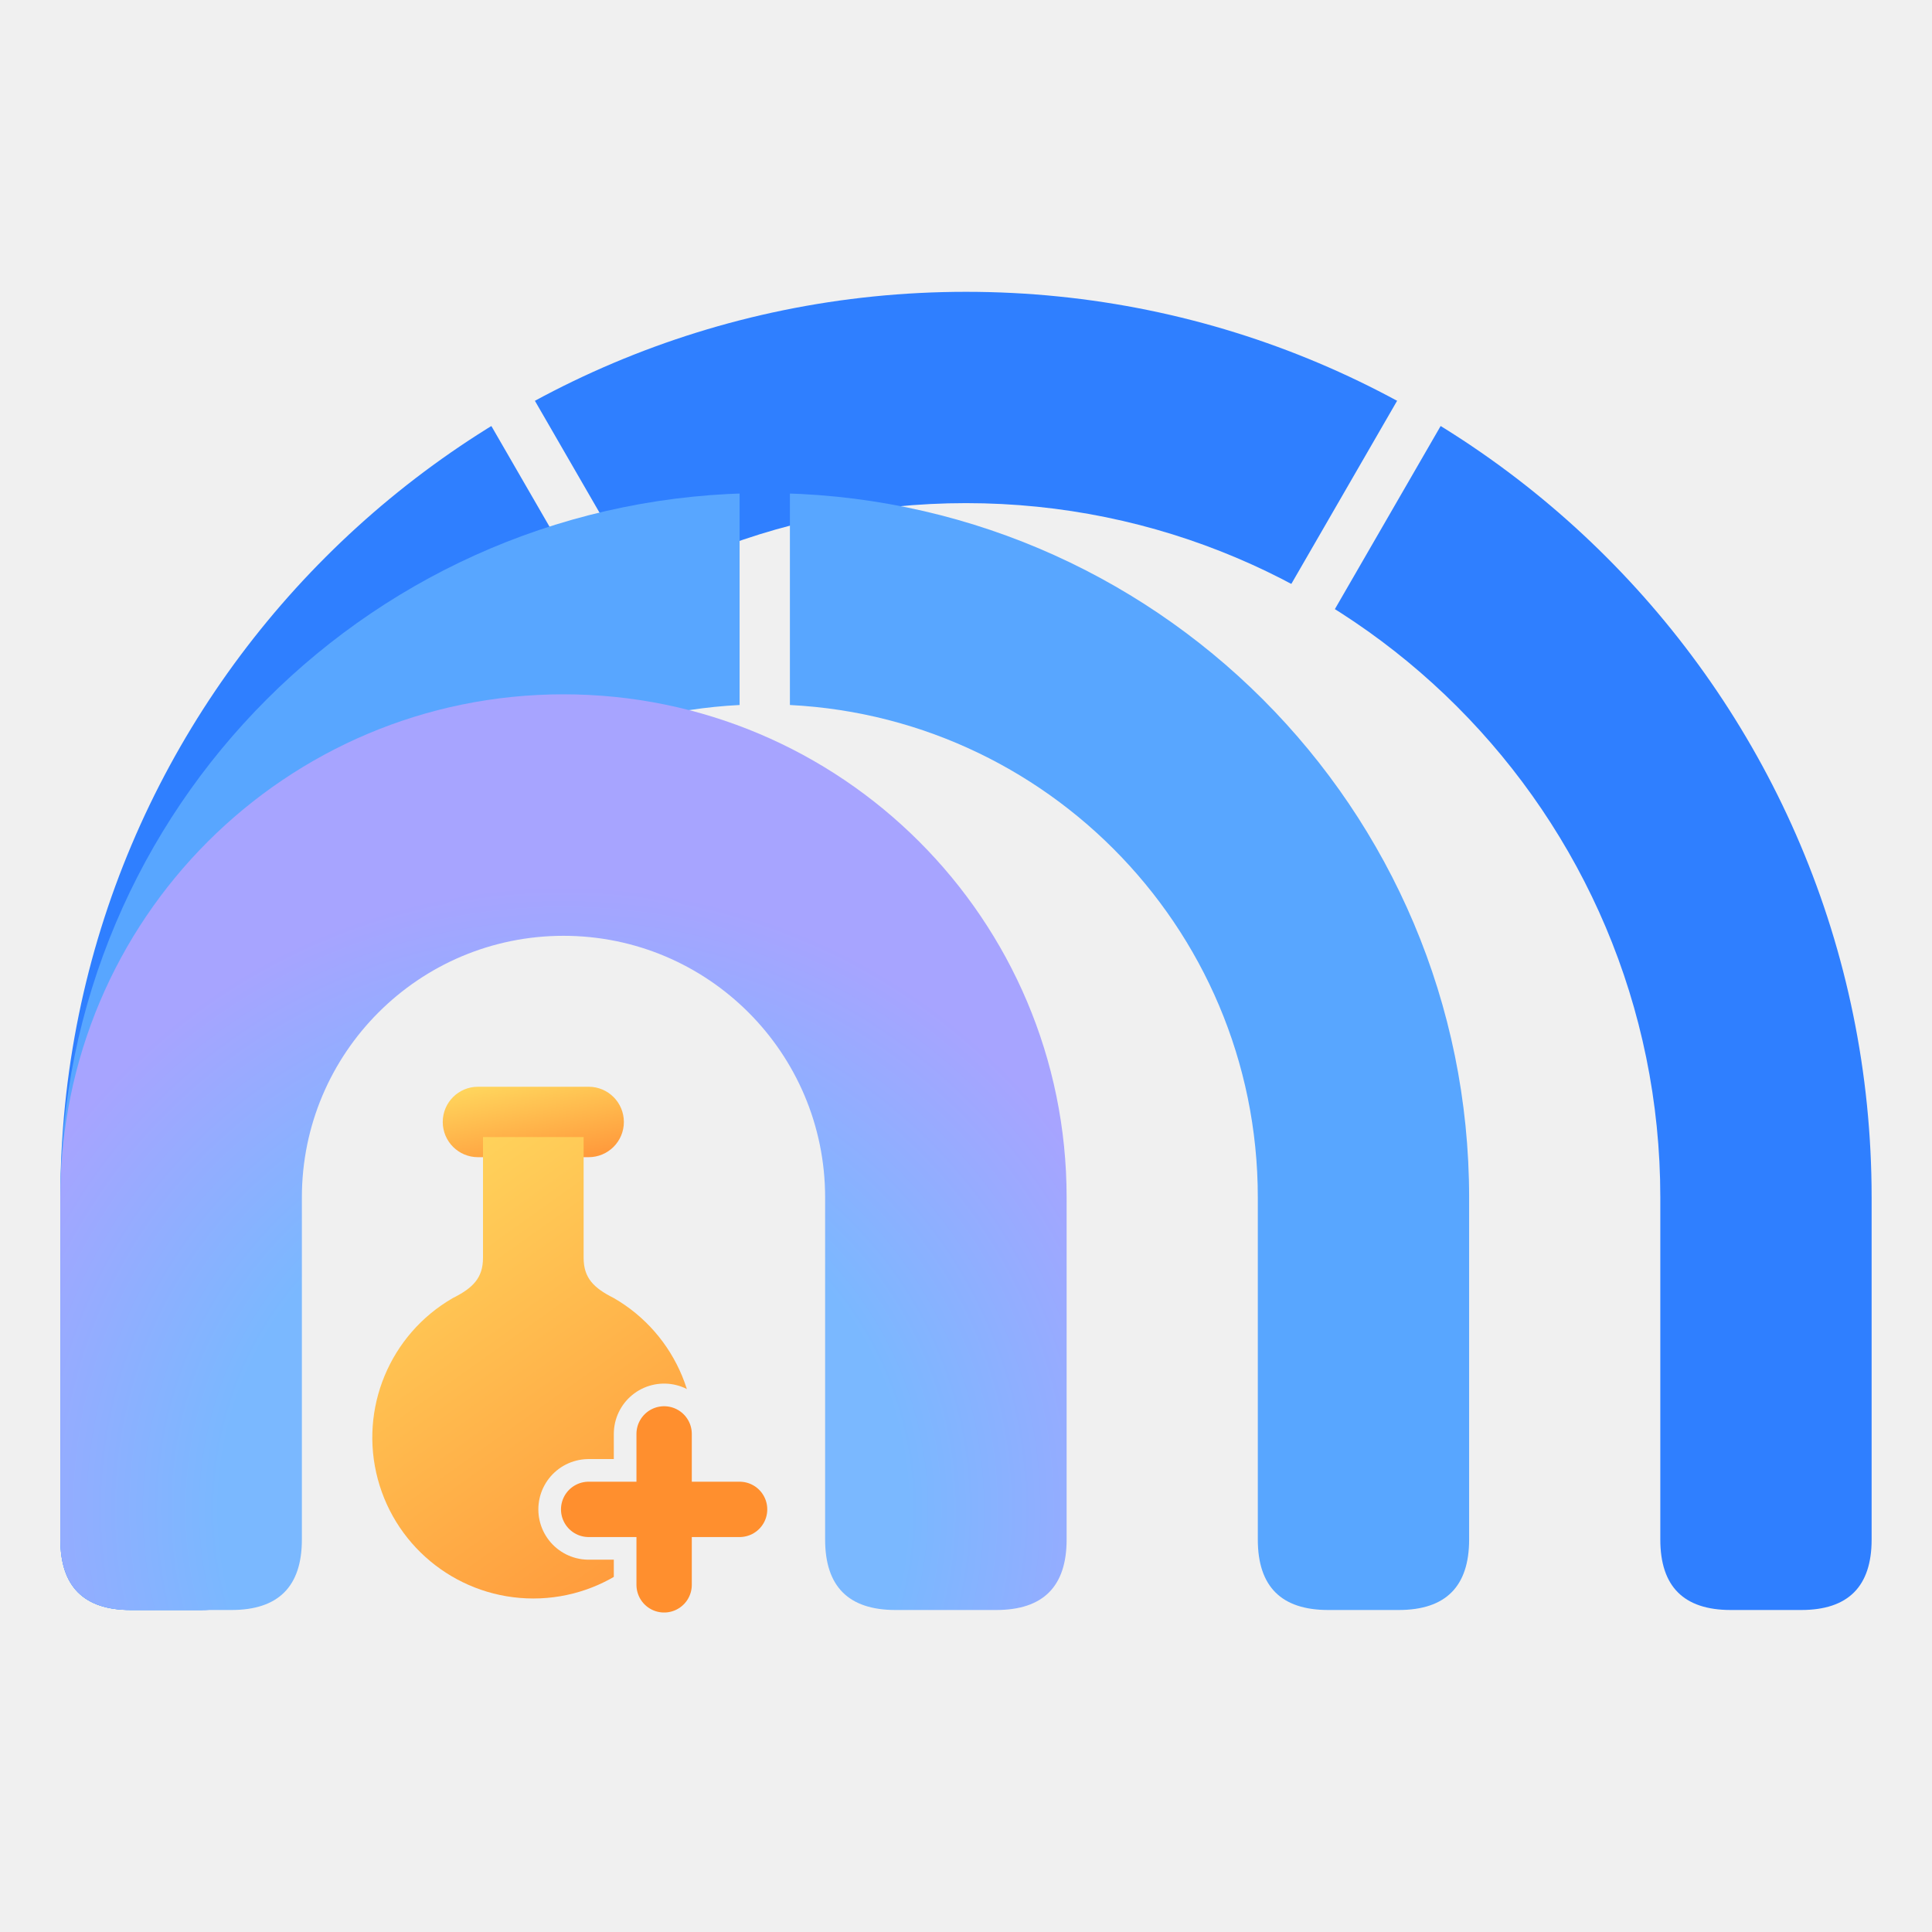
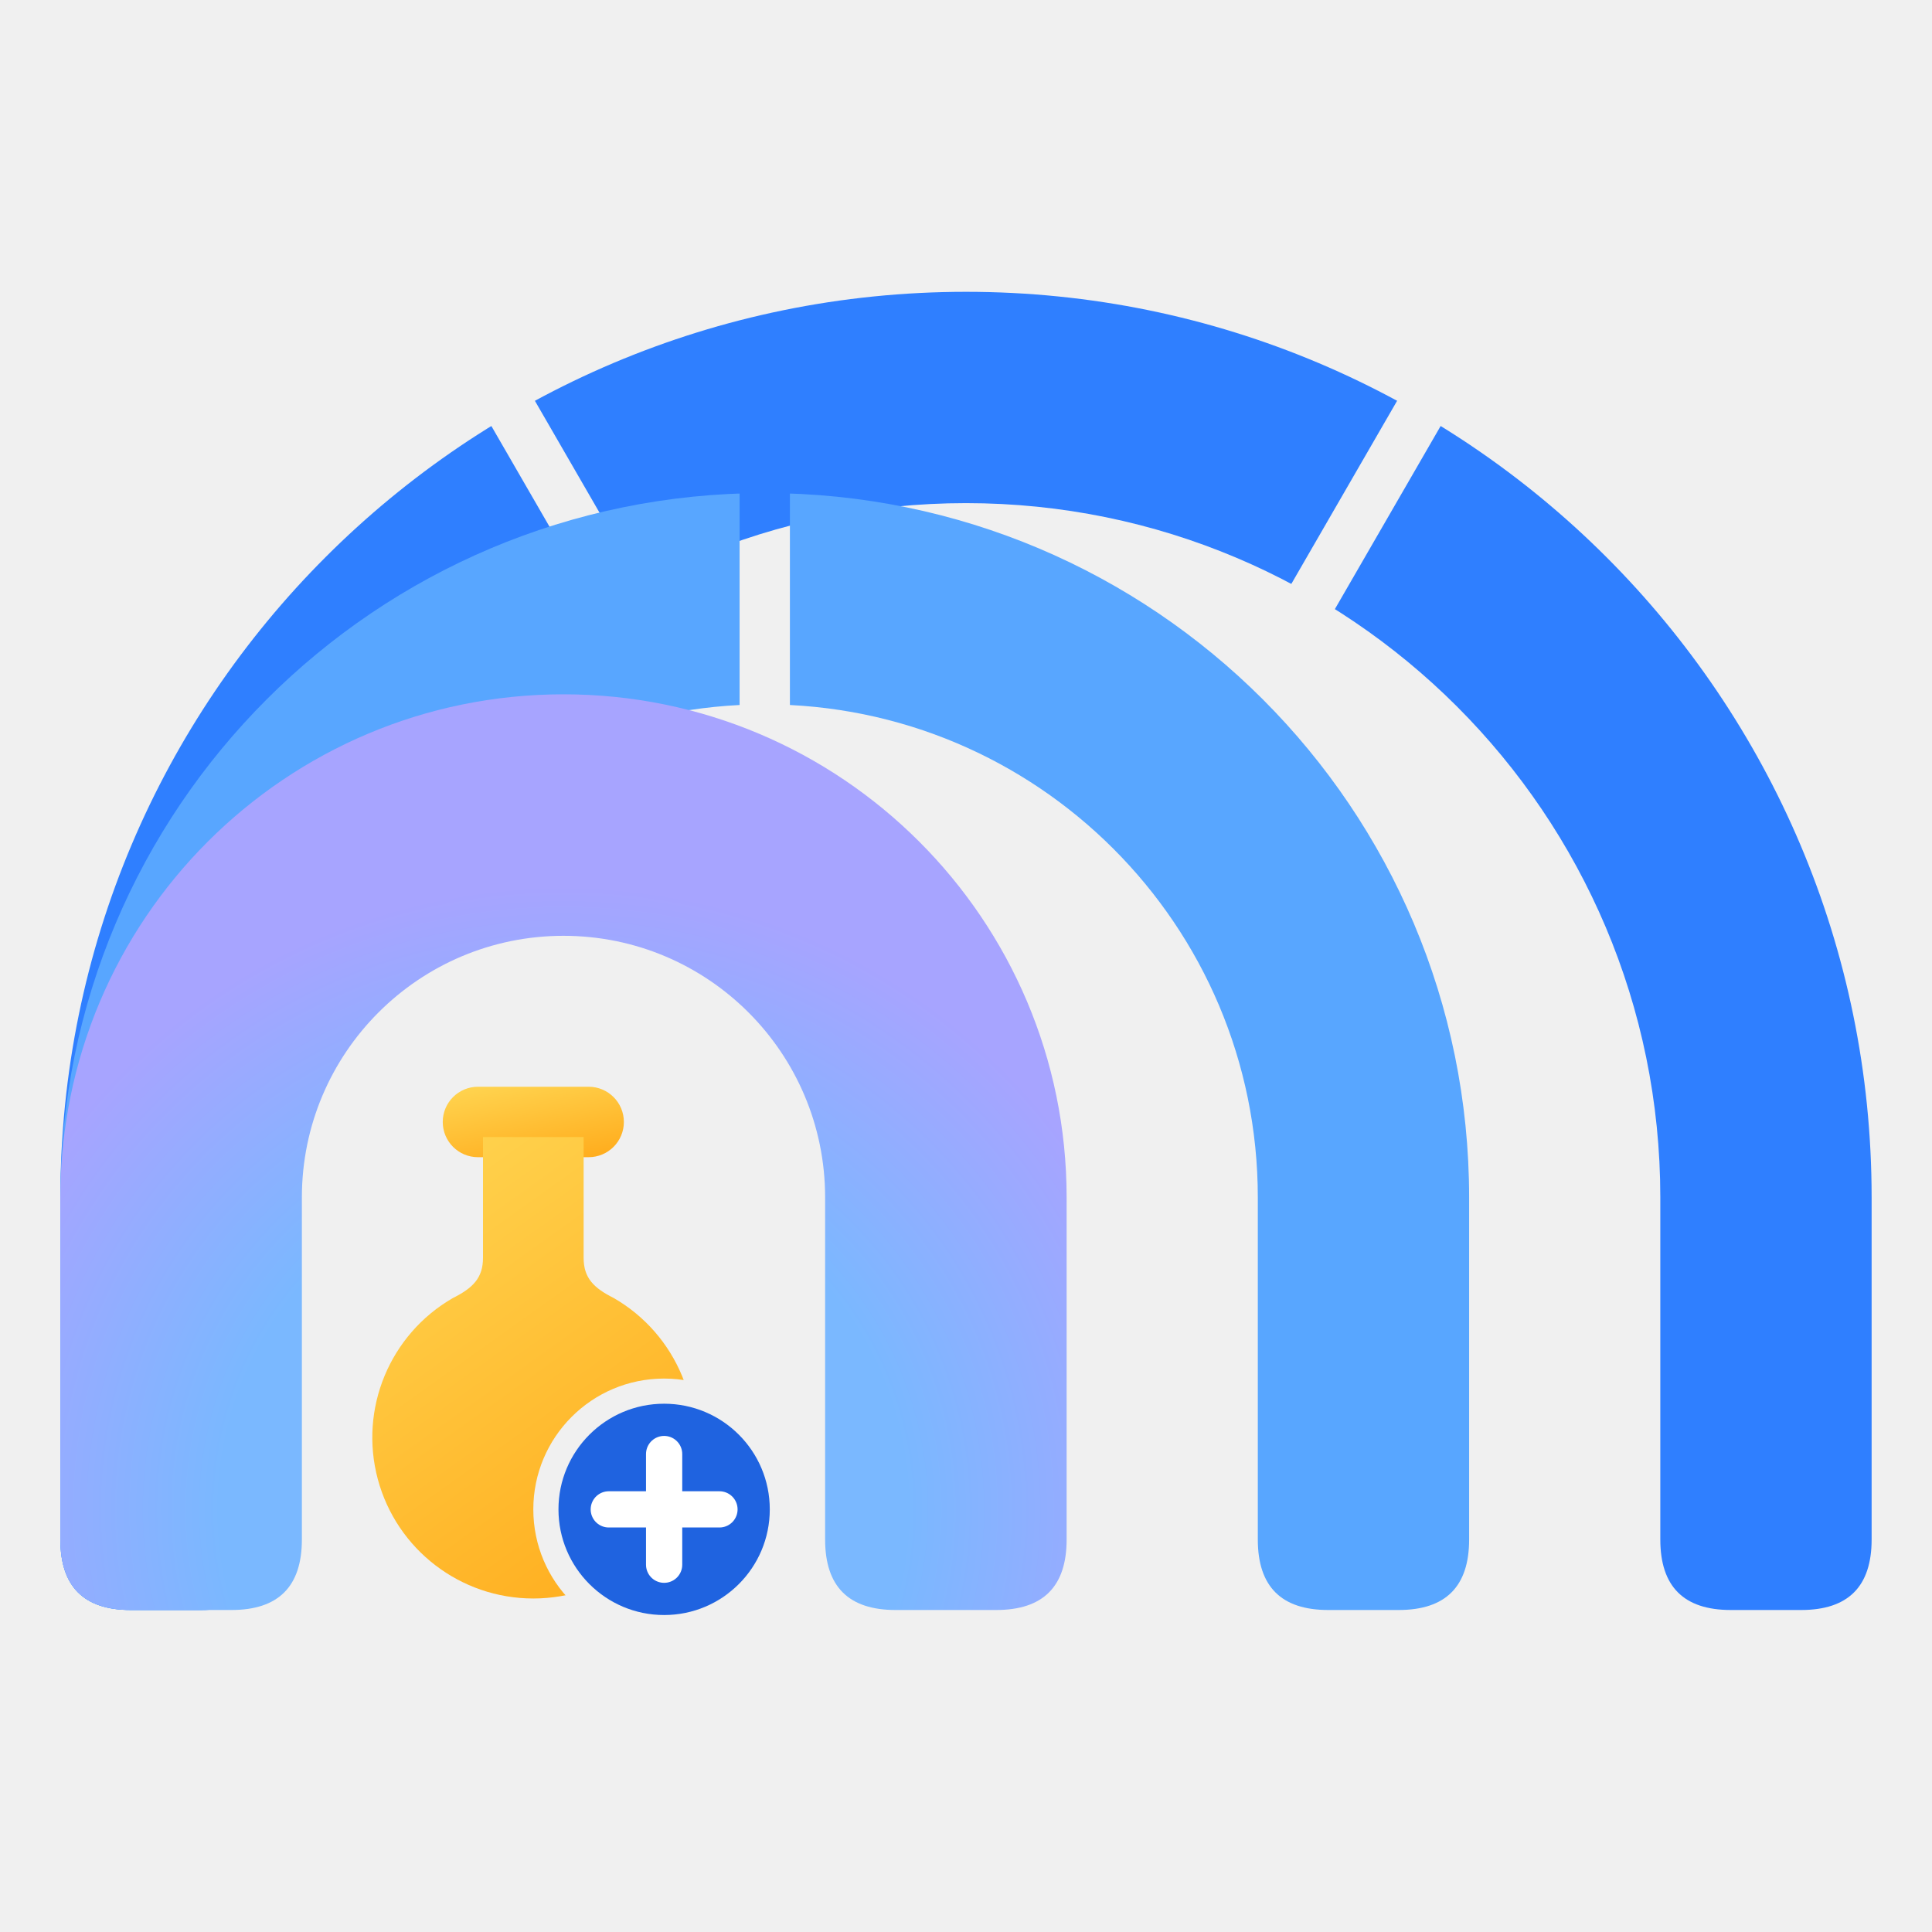
<svg xmlns="http://www.w3.org/2000/svg" viewBox="0 0 192 192">
  <defs>
    <radialGradient id="core" gradientUnits="userSpaceOnUse" cx="56" cy="150" r="62">
      <stop offset="0.55" stop-color="#7AB8FF" />
      <stop offset="1" stop-color="#A7A4FF" />
    </radialGradient>
    <linearGradient id="gold" x1="0.25" y1="0" x2="0.75" y2="1">
-       <stop offset="0" stop-color="#FFD45C" />
-       <stop offset="1" stop-color="#FF9A3C" />
+       <stop offset="0" stop-color="#FFD24D" />
+       <stop offset="1" stop-color="#FFAE1F" />
    </linearGradient>
  </defs>
  <mask id="m0" maskUnits="userSpaceOnUse" x="0" y="0" width="192" height="192">
    <rect width="192" height="192" fill="#fff" />
    <path d="M96 119L144.0 35.9" stroke="#000" stroke-width="5" />
    <path d="M96 119L48.0 35.9" stroke="#000" stroke-width="5" />
  </mask>
  <mask id="m1" maskUnits="userSpaceOnUse" x="0" y="0" width="192" height="192">
    <rect width="192" height="192" fill="#fff" />
    <path d="M76 119L76.0 43.0" stroke="#000" stroke-width="5" />
  </mask>
  <path d="M6 153V119A90 90 0 0 1 186 119V153Q186 160 179 160H172Q165 160 165 153V119A69 69 0 0 0 27 119V153Q27 160 20 160H13Q6 160 6 153Z" fill="#2F7FFF" mask="url(#m0)" />
  <path d="M6 153V119A70 70 0 0 1 146 119V153Q146 160 139 160H132Q125 160 125 153V119A49 49 0 0 0 27 119V153Q27 160 20 160H13Q6 160 6 153Z" fill="#58A6FF" mask="url(#m1)" />
  <path d="M6 153V119A50 50 0 0 1 106 119V153Q106 160 99 160H89Q82 160 82 153V119A26 26 0 0 0 30 119V153Q30 160 23 160H13Q6 160 6 153Z" fill="url(#core)" />
-   <mask id="plus-gap" maskUnits="userSpaceOnUse" x="0" y="0" width="192" height="192">
+   <mask id="badge-gap" maskUnits="userSpaceOnUse" x="0" y="0" width="192" height="192">
    <rect width="192" height="192" fill="#fff" />
-     <path d="M66 142.5V157.5M58.5 150H73.5" stroke="#000" stroke-width="10" stroke-linecap="round" />
+     <circle cx="66" cy="150" r="13" fill="#000" />
  </mask>
-   <g mask="url(#plus-gap)">
+   <g mask="url(#badge-gap)">
    <rect x="44" y="108" width="18" height="7" rx="3.5" fill="url(#gold)" />
    <path d="M48 113H58V125C58 127 59 128 61 129A16 16 0 1 1 45 129C47 128 48 127 48 125Z" fill="url(#gold)" />
  </g>
-   <path d="M66 142.5V157.5M58.5 150H73.5" stroke="#FF8F2E" stroke-width="5.5" stroke-linecap="round" />
+   <circle cx="66" cy="150" r="10.5" fill="#1F63E0" />
+   <path d="M66 144.5V155.5M60.5 150H71.5" stroke="#FFFFFF" stroke-width="3.6" stroke-linecap="round" />
</svg>
